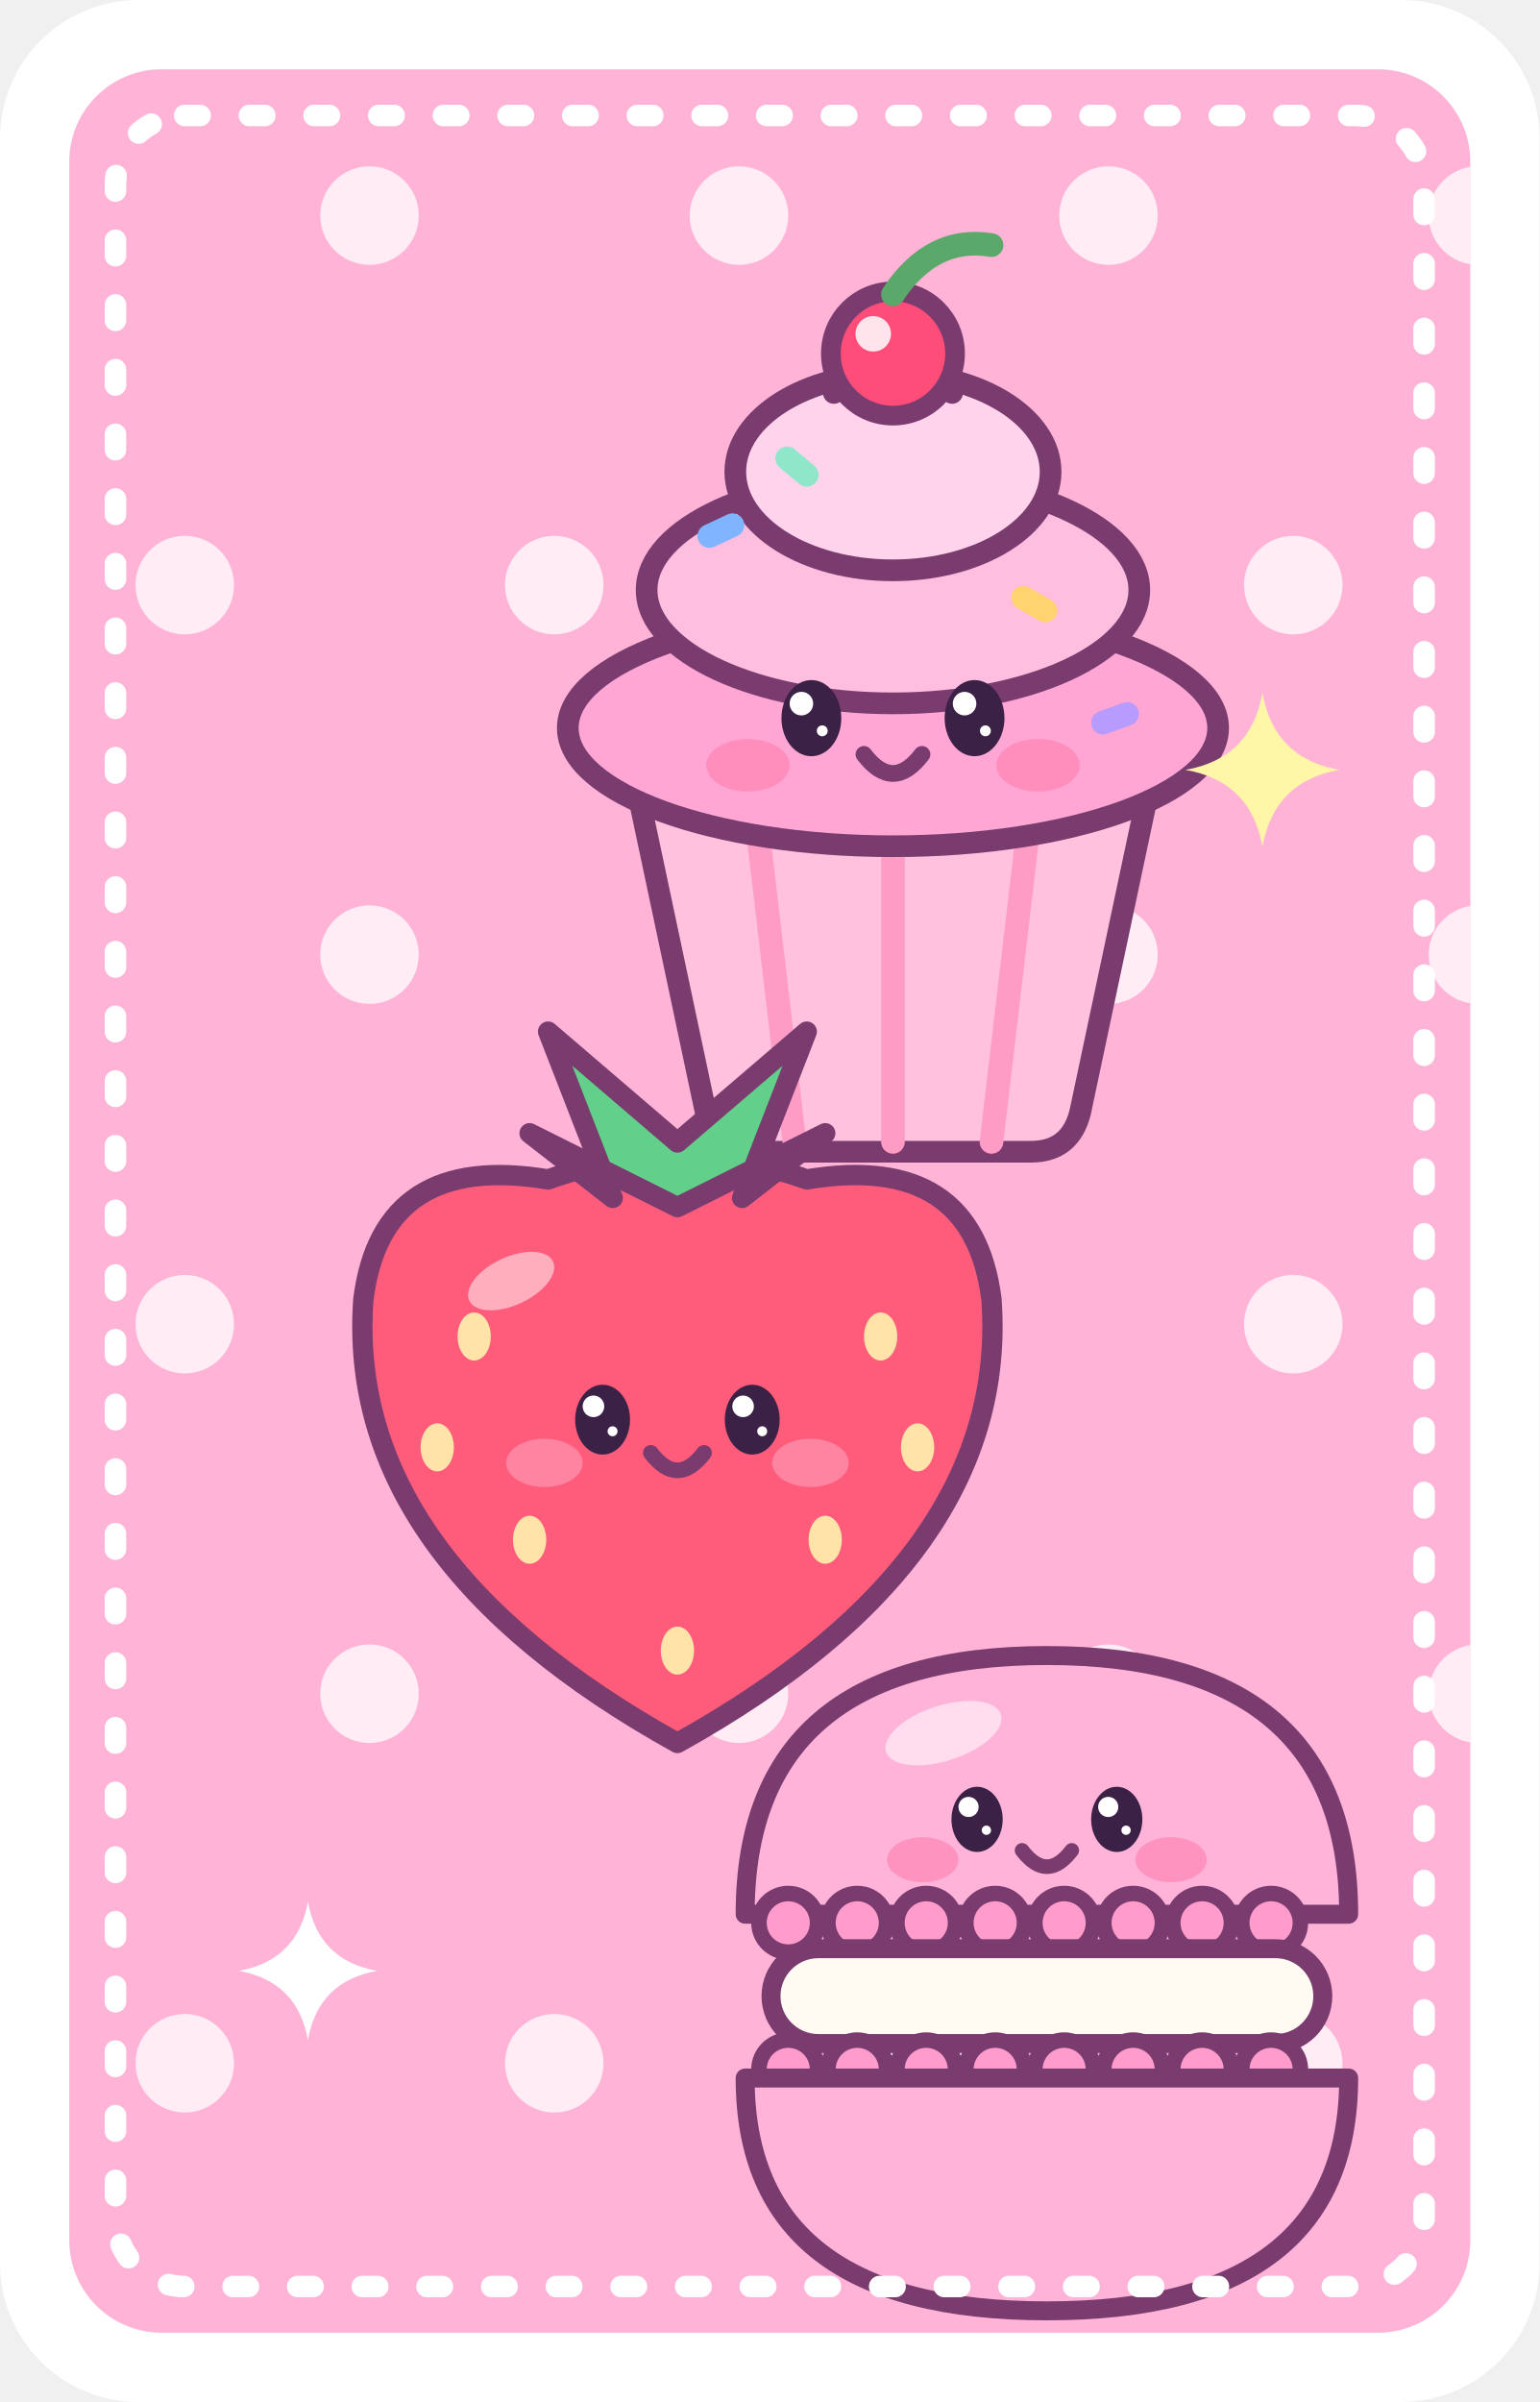
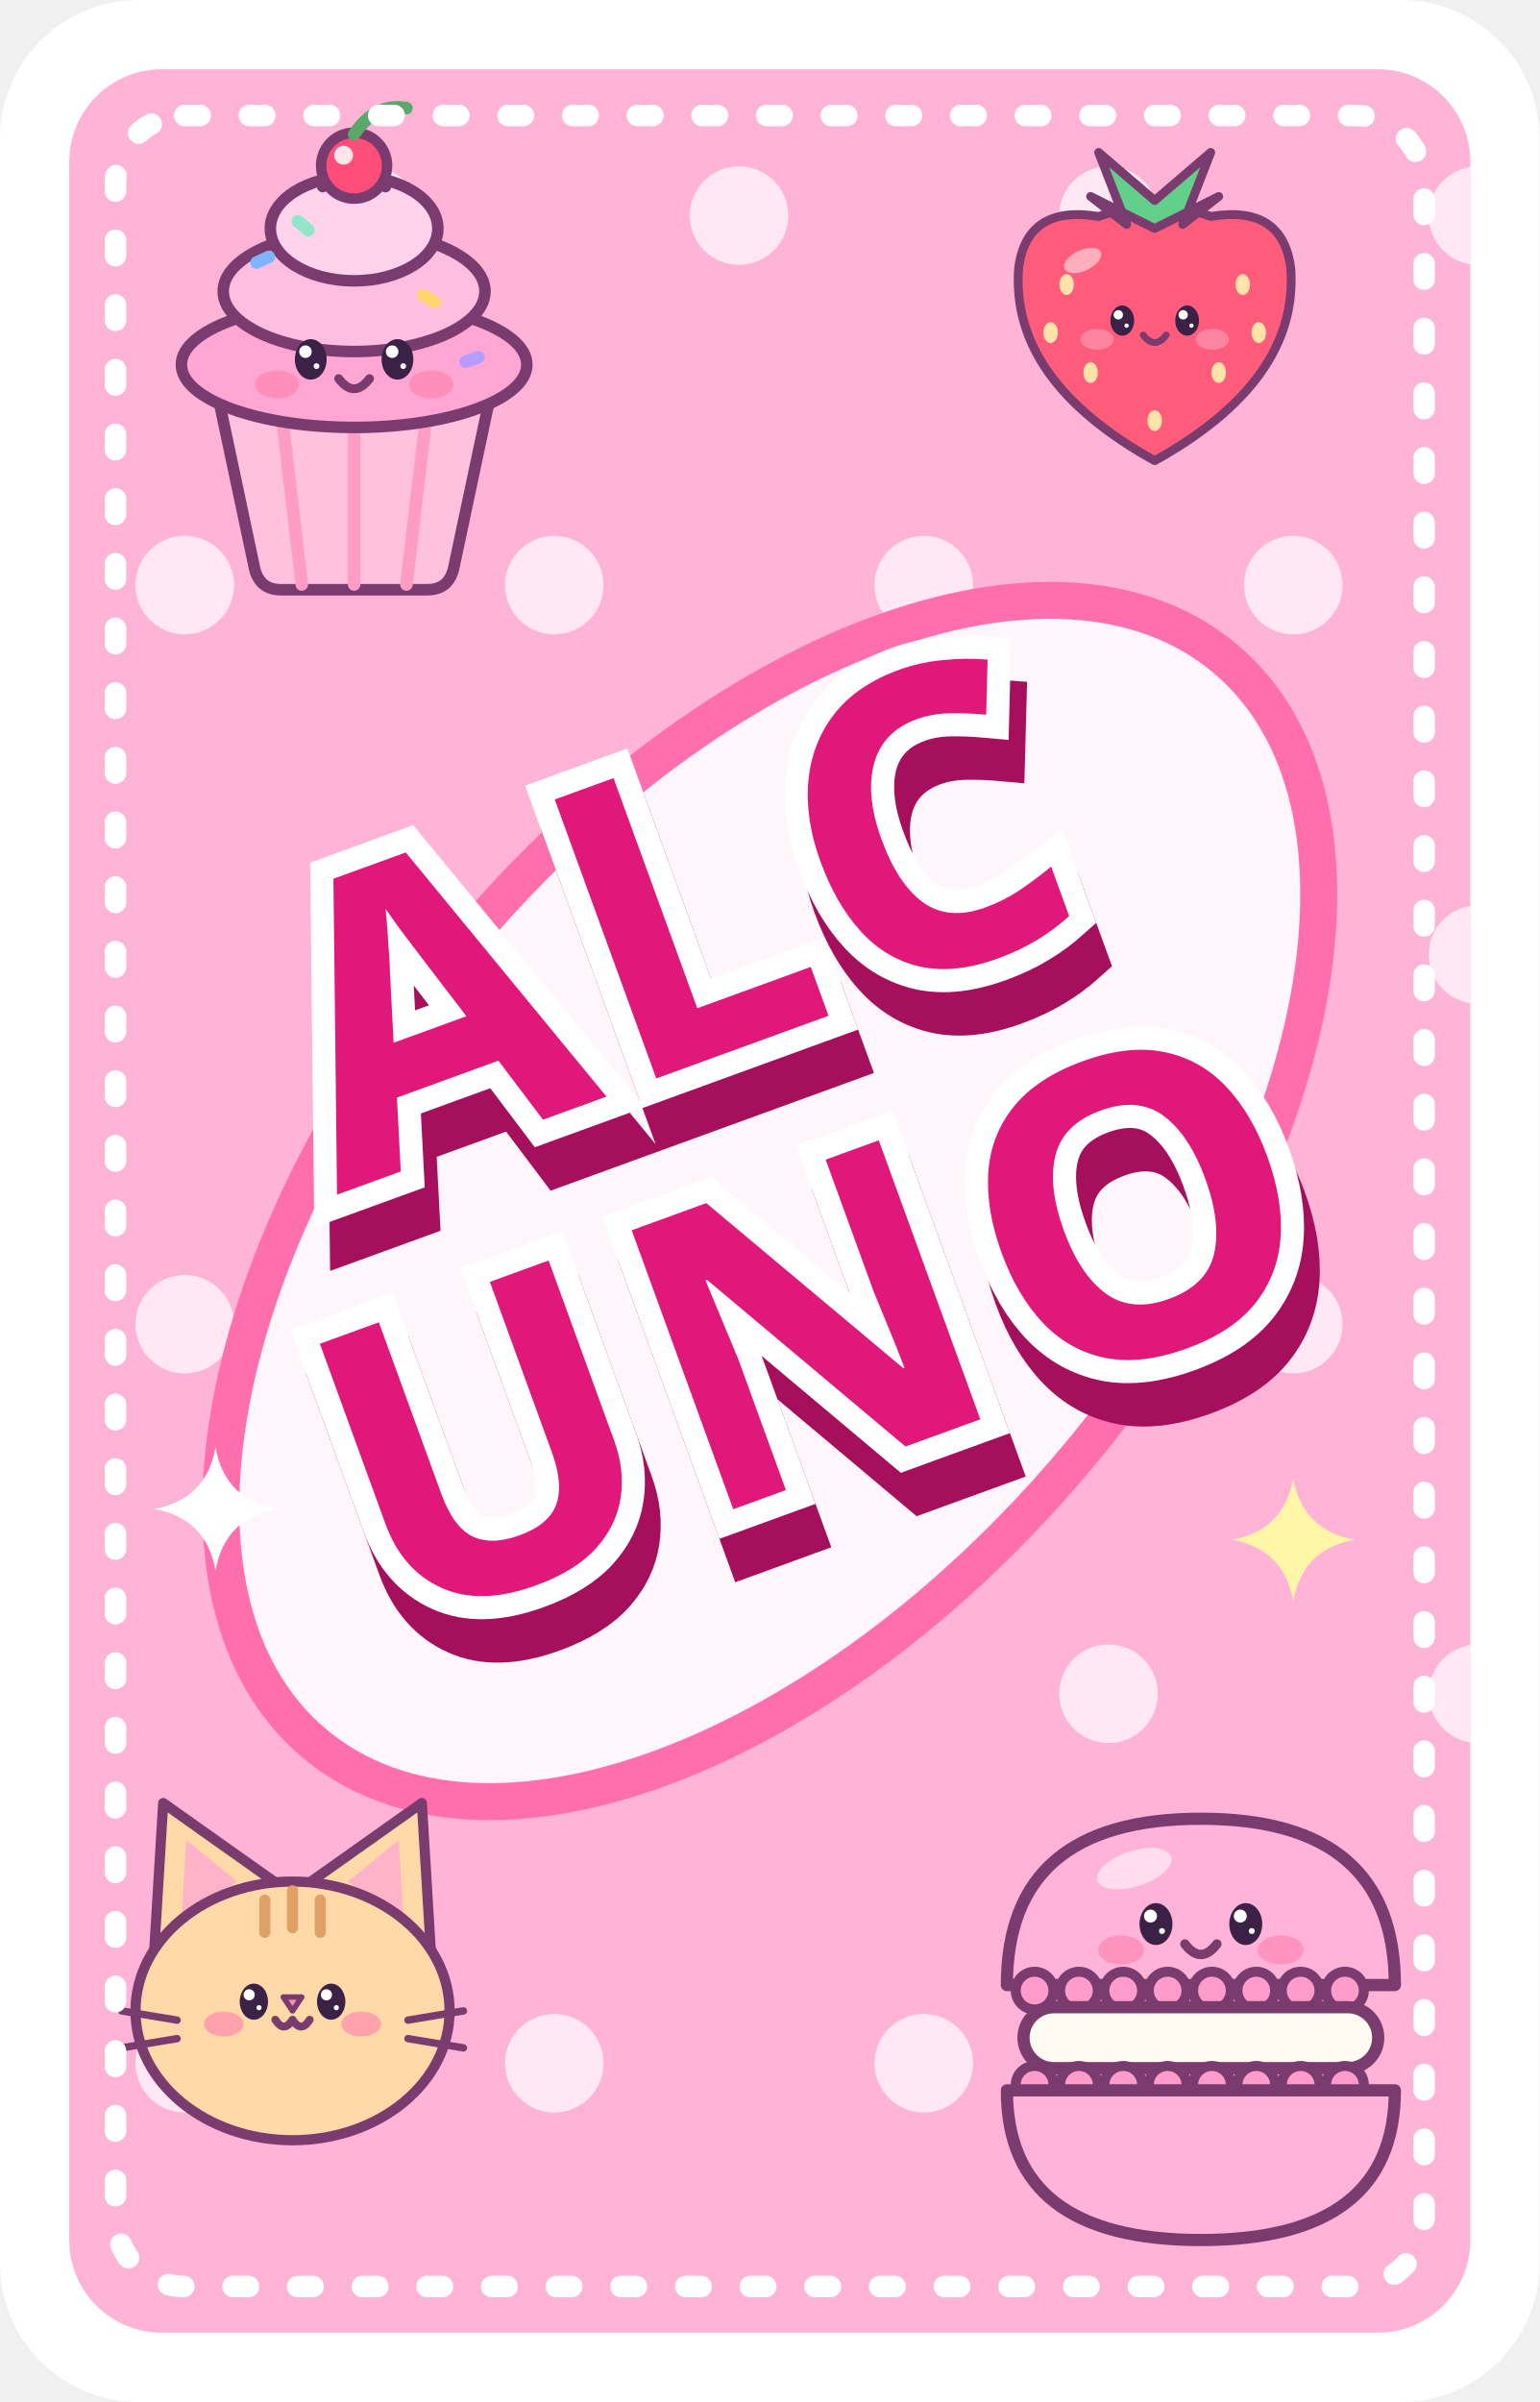
<svg xmlns="http://www.w3.org/2000/svg" viewBox="0 0 100 156">
  <defs>
    <clipPath id="int">
      <rect x="4.5" y="4.5" width="91" height="147" rx="6" />
    </clipPath>
  </defs>
  <rect x="0" y="0" width="100" height="156" rx="9" fill="#fff" />
  <rect x="4.5" y="4.5" width="91" height="147" rx="6" fill="#ffb3d6" />
  <g clip-path="url(#int)">
-     <circle cx="24" cy="14" r="3.2" fill="#fff" opacity=".75" />
-     <circle cx="48" cy="14" r="3.2" fill="#fff" opacity=".75" />
-     <circle cx="72" cy="14" r="3.2" fill="#fff" opacity=".75" />
-     <circle cx="96" cy="14" r="3.2" fill="#fff" opacity=".75" />
-     <circle cx="12" cy="38" r="3.2" fill="#fff" opacity=".75" />
-     <circle cx="36" cy="38" r="3.2" fill="#fff" opacity=".75" />
-     <circle cx="60" cy="38" r="3.2" fill="#fff" opacity=".75" />
-     <circle cx="84" cy="38" r="3.2" fill="#fff" opacity=".75" />
-     <circle cx="24" cy="62" r="3.2" fill="#fff" opacity=".75" />
-     <circle cx="48" cy="62" r="3.2" fill="#fff" opacity=".75" />
-     <circle cx="72" cy="62" r="3.2" fill="#fff" opacity=".75" />
-     <circle cx="96" cy="62" r="3.2" fill="#fff" opacity=".75" />
-     <circle cx="12" cy="86" r="3.2" fill="#fff" opacity=".75" />
-     <circle cx="36" cy="86" r="3.2" fill="#fff" opacity=".75" />
-     <circle cx="60" cy="86" r="3.2" fill="#fff" opacity=".75" />
-     <circle cx="84" cy="86" r="3.2" fill="#fff" opacity=".75" />
-     <circle cx="24" cy="110" r="3.2" fill="#fff" opacity=".75" />
-     <circle cx="48" cy="110" r="3.2" fill="#fff" opacity=".75" />
-     <circle cx="72" cy="110" r="3.2" fill="#fff" opacity=".75" />
-     <circle cx="96" cy="110" r="3.2" fill="#fff" opacity=".75" />
-     <circle cx="12" cy="134" r="3.2" fill="#fff" opacity=".75" />
-     <circle cx="36" cy="134" r="3.2" fill="#fff" opacity=".75" />
-     <circle cx="60" cy="134" r="3.2" fill="#fff" opacity=".75" />
-     <circle cx="84" cy="134" r="3.2" fill="#fff" opacity=".75" />
-     <g transform="translate(26 14) scale(.64)">
+     <circle cx="24" cy="14" r="3.2" fill="#fff" opacity=".7" />
+     <circle cx="48" cy="14" r="3.2" fill="#fff" opacity=".7" />
+     <circle cx="72" cy="14" r="3.2" fill="#fff" opacity=".7" />
+     <circle cx="96" cy="14" r="3.2" fill="#fff" opacity=".7" />
+     <circle cx="12" cy="38" r="3.2" fill="#fff" opacity=".7" />
+     <circle cx="36" cy="38" r="3.2" fill="#fff" opacity=".7" />
+     <circle cx="60" cy="38" r="3.2" fill="#fff" opacity=".7" />
+     <circle cx="84" cy="38" r="3.2" fill="#fff" opacity=".7" />
+     <circle cx="24" cy="62" r="3.2" fill="#fff" opacity=".7" />
+     <circle cx="48" cy="62" r="3.2" fill="#fff" opacity=".7" />
+     <circle cx="72" cy="62" r="3.2" fill="#fff" opacity=".7" />
+     <circle cx="96" cy="62" r="3.2" fill="#fff" opacity=".7" />
+     <circle cx="12" cy="86" r="3.2" fill="#fff" opacity=".7" />
+     <circle cx="36" cy="86" r="3.2" fill="#fff" opacity=".7" />
+     <circle cx="60" cy="86" r="3.2" fill="#fff" opacity=".7" />
+     <circle cx="84" cy="86" r="3.2" fill="#fff" opacity=".7" />
+     <circle cx="24" cy="110" r="3.2" fill="#fff" opacity=".7" />
+     <circle cx="48" cy="110" r="3.2" fill="#fff" opacity=".7" />
+     <circle cx="72" cy="110" r="3.2" fill="#fff" opacity=".7" />
+     <circle cx="96" cy="110" r="3.2" fill="#fff" opacity=".7" />
+     <circle cx="12" cy="134" r="3.2" fill="#fff" opacity=".7" />
+     <circle cx="36" cy="134" r="3.2" fill="#fff" opacity=".7" />
+     <circle cx="60" cy="134" r="3.2" fill="#fff" opacity=".7" />
+     <circle cx="84" cy="134" r="3.2" fill="#fff" opacity=".7" />
+     <ellipse cx="50" cy="78" rx="46" ry="26" transform="rotate(-50 50 78)" fill="#fff6fb" stroke="#ff6fae" stroke-width="2.4" />
+     <g transform="rotate(-20 50 78)">
+       <text x="50" y="71" font-family="Arial Rounded MT Bold, Arial Black, Impact, sans-serif" font-weight="900" font-size="27" text-anchor="middle" letter-spacing="1" fill="#a60f5b" stroke="#a60f5b" stroke-width="3">ALC</text>
+       <text x="50" y="99" font-family="Arial Rounded MT Bold, Arial Black, Impact, sans-serif" font-weight="900" font-size="27" text-anchor="middle" letter-spacing="1" fill="#a60f5b" stroke="#a60f5b" stroke-width="3">UNO</text>
+     </g>
+     <g transform="rotate(-20 50 78)">
+       <text x="50" y="68" font-family="Arial Rounded MT Bold, Arial Black, Impact, sans-serif" font-weight="900" font-size="27" text-anchor="middle" letter-spacing="1" fill="#e0187a" stroke="#fff" stroke-width="3" paint-order="stroke">ALC</text>
+       <text x="50" y="96" font-family="Arial Rounded MT Bold, Arial Black, Impact, sans-serif" font-weight="900" font-size="27" text-anchor="middle" letter-spacing="1" fill="#e0187a" stroke="#fff" stroke-width="3" paint-order="stroke">UNO</text>
+     </g>
+     <g transform="translate(6 6) rotate(0 17.0 17.0) scale(0.34)">
      <path d="M24 58 L76 58 L69 91 Q68 95 64 95 L36 95 Q32 95 31 91 Z" fill="#ffc1dd" stroke="#7a3b6e" stroke-width="2.2" stroke-linejoin="round" stroke-linecap="round" />
      <path d="M36 60 L40 94 M50 60 L50 94 M64 60 L60 94" stroke="#ff9cc6" stroke-width="2.4" stroke-linecap="round" fill="none" />
      <ellipse cx="50" cy="52" rx="33" ry="12" fill="#ffa6d5" stroke="#7a3b6e" stroke-width="2.2" stroke-linejoin="round" stroke-linecap="round" />
      <ellipse cx="50" cy="38" rx="25" ry="11.5" fill="#ffbde0" stroke="#7a3b6e" stroke-width="2.2" stroke-linejoin="round" stroke-linecap="round" />
      <ellipse cx="50" cy="26" rx="16" ry="10" fill="#ffd3ec" stroke="#7a3b6e" stroke-width="2.2" stroke-linejoin="round" stroke-linecap="round" />
      <path d="M44 18 Q50 6 56 18" fill="#ffd3ec" stroke="#7a3b6e" stroke-width="2.2" stroke-linejoin="round" stroke-linecap="round" />
      <circle cx="50" cy="14" r="6.3" fill="#ff4d79" stroke="#7a3b6e" stroke-width="2" stroke-linejoin="round" stroke-linecap="round" />
      <circle cx="48" cy="12" r="1.8" fill="#fff" opacity=".85" />
      <path d="M50 8 Q54 2 60 3" fill="none" stroke="#5aa86a" stroke-width="2.4" stroke-linecap="round" />
      <rect x="30" y="31" width="5" height="2.4" rx="1.2" fill="#7fb4ff" transform="rotate(-25 32 32)" />
      <rect x="62" y="38" width="5" height="2.4" rx="1.2" fill="#ffd36e" transform="rotate(30 64 39)" />
      <rect x="38" y="24" width="5" height="2.4" rx="1.2" fill="#8fe6c9" transform="rotate(40 40 25)" />
      <rect x="70" y="50" width="5" height="2.4" rx="1.2" fill="#b79bff" transform="rotate(-20 72 51)" />
      <ellipse cx="41.72" cy="51" rx="3.036" ry="3.864" fill="#3b2145" />
      <ellipse cx="58.28" cy="51" rx="3.036" ry="3.864" fill="#3b2145" />
      <circle cx="40.708" cy="49.528" r="1.196" fill="#fff" />
      <circle cx="57.268" cy="49.528" r="1.196" fill="#fff" />
      <circle cx="42.824" cy="52.288" r="0.552" fill="#fff" />
      <circle cx="59.384" cy="52.288" r="0.552" fill="#fff" />
      <ellipse cx="35.28" cy="55.784" rx="4.232" ry="2.668" fill="#ff7fae" opacity=".62" />
      <ellipse cx="64.72" cy="55.784" rx="4.232" ry="2.668" fill="#ff7fae" opacity=".62" />
      <path d="M47.056 54.68 Q50 58.544 52.944 54.68" fill="none" stroke="#7a3b6e" stroke-width="1.7" stroke-linejoin="round" stroke-linecap="round" />
    </g>
-     <g transform="translate(14 58) scale(.6)">
+     <g transform="translate(62 6) rotate(0 13.0 13.0) scale(0.26)">
      <path d="M50 92 Q14 72 16 44 Q18 28 36 31 Q50 26 64 31 Q82 28 84 44 Q86 72 50 92Z" fill="#ff5c7c" stroke="#7a3b6e" stroke-width="2.2" stroke-linejoin="round" stroke-linecap="round" />
      <path d="M50 34 L34 26 L43 33 L36 15 L50 27 L64 15 L57 33 L66 26Z" fill="#62cf8a" stroke="#7a3b6e" stroke-width="2.2" stroke-linejoin="round" stroke-linecap="round" />
      <g fill="#ffe3a8">
        <ellipse cx="28" cy="48" rx="1.8" ry="2.6" />
        <ellipse cx="72" cy="48" rx="1.8" ry="2.6" />
        <ellipse cx="34" cy="70" rx="1.8" ry="2.6" />
        <ellipse cx="66" cy="70" rx="1.8" ry="2.6" />
        <ellipse cx="50" cy="82" rx="1.8" ry="2.6" />
        <ellipse cx="24" cy="60" rx="1.8" ry="2.6" />
        <ellipse cx="76" cy="60" rx="1.8" ry="2.6" />
      </g>
      <ellipse cx="32" cy="42" rx="5" ry="2.6" fill="#fff" opacity=".5" transform="rotate(-25 32 42)" />
      <ellipse cx="41.9" cy="57" rx="2.97" ry="3.78" fill="#3b2145" />
      <ellipse cx="58.1" cy="57" rx="2.97" ry="3.78" fill="#3b2145" />
      <circle cx="40.91" cy="55.56" r="1.17" fill="#fff" />
      <circle cx="57.11" cy="55.56" r="1.17" fill="#fff" />
      <circle cx="42.98" cy="58.26" r="0.54" fill="#fff" />
      <circle cx="59.18" cy="58.26" r="0.54" fill="#fff" />
      <ellipse cx="35.6" cy="61.68" rx="4.14" ry="2.61" fill="#ff9cb8" opacity=".62" />
      <ellipse cx="64.4" cy="61.68" rx="4.14" ry="2.61" fill="#ff9cb8" opacity=".62" />
      <path d="M47.12 60.6 Q50 64.38 52.88 60.6" fill="none" stroke="#7a3b6e" stroke-width="1.7" stroke-linejoin="round" stroke-linecap="round" />
    </g>
-     <g transform="translate(40 98) scale(.56)">
+     <g transform="translate(60 112) rotate(0 18.0 18.0) scale(0.36)">
      <path d="M15 47 Q15 17 50 17 Q85 17 85 47 Z" fill="#ffb3d9" stroke="#7a3b6e" stroke-width="2.2" stroke-linejoin="round" stroke-linecap="round" />
      <g fill="#ff9ccb" stroke="#7a3b6e" stroke-width="1.8">
        <circle cx="20" cy="48" r="3.4" />
        <circle cx="28" cy="48" r="3.4" />
        <circle cx="36" cy="48" r="3.4" />
        <circle cx="44" cy="48" r="3.4" />
        <circle cx="52" cy="48" r="3.4" />
        <circle cx="60" cy="48" r="3.4" />
        <circle cx="68" cy="48" r="3.4" />
        <circle cx="76" cy="48" r="3.4" />
      </g>
      <rect x="18" y="51" width="64" height="11" rx="5.5" fill="#fffaf2" stroke="#7a3b6e" stroke-width="2.2" stroke-linejoin="round" stroke-linecap="round" />
      <g fill="#ff9ccb" stroke="#7a3b6e" stroke-width="1.8">
        <circle cx="20" cy="65" r="3.4" />
        <circle cx="28" cy="65" r="3.4" />
        <circle cx="36" cy="65" r="3.4" />
        <circle cx="44" cy="65" r="3.4" />
        <circle cx="52" cy="65" r="3.4" />
        <circle cx="60" cy="65" r="3.4" />
        <circle cx="68" cy="65" r="3.4" />
        <circle cx="76" cy="65" r="3.4" />
      </g>
      <path d="M15 66 Q15 93 50 93 Q85 93 85 66 Z" fill="#ffb3d9" stroke="#7a3b6e" stroke-width="2.2" stroke-linejoin="round" stroke-linecap="round" />
      <ellipse cx="38" cy="26" rx="7" ry="3.2" fill="#fff" opacity=".55" transform="rotate(-18 38 26)" />
      <ellipse cx="41.9" cy="36" rx="2.97" ry="3.78" fill="#3b2145" />
      <ellipse cx="58.1" cy="36" rx="2.97" ry="3.78" fill="#3b2145" />
      <circle cx="40.91" cy="34.56" r="1.17" fill="#fff" />
      <circle cx="57.11" cy="34.56" r="1.17" fill="#fff" />
      <circle cx="42.98" cy="37.26" r="0.54" fill="#fff" />
      <circle cx="59.18" cy="37.26" r="0.54" fill="#fff" />
      <ellipse cx="35.6" cy="40.68" rx="4.14" ry="2.61" fill="#ff7fae" opacity=".62" />
      <ellipse cx="64.4" cy="40.68" rx="4.14" ry="2.61" fill="#ff7fae" opacity=".62" />
      <path d="M47.12 39.6 Q50 43.38 52.88 39.6" fill="none" stroke="#7a3b6e" stroke-width="1.7" stroke-linejoin="round" stroke-linecap="round" />
    </g>
-     <path d="M82 45 Q82.75 49.25 87 50 Q82.75 50.75 82 55 Q81.25 50.75 77 50 Q81.25 49.25 82 45Z" fill="#fff6a8" />
-     <path d="M20 123.5 Q20.675 127.325 24.5 128 Q20.675 128.675 20 132.5 Q19.325 128.675 15.5 128 Q19.325 127.325 20 123.5Z" fill="#fff" />
+     <g transform="translate(4 112) rotate(0 15.0 15.0) scale(0.3)">
+       <path d="M20 50 L22 17 L46 34 Z" fill="#ffd9a8" stroke="#7a3b6e" stroke-width="2.2" stroke-linejoin="round" stroke-linecap="round" />
+       <path d="M26 42 L27 25 L38 34Z" fill="#ffb3c9" />
+       <path d="M80 50 L78 17 L54 34 Z" fill="#ffd9a8" stroke="#7a3b6e" stroke-width="2.2" stroke-linejoin="round" stroke-linecap="round" />
+       <path d="M74 42 L73 25 L62 34Z" fill="#ffb3c9" />
+       <ellipse cx="50" cy="62" rx="34" ry="28" fill="#ffd9a8" stroke="#7a3b6e" stroke-width="2.2" stroke-linejoin="round" stroke-linecap="round" />
+       <path d="M44 38 L44 45 M50 36 L50 44 M56 38 L56 45" stroke="#e0a066" stroke-width="2.4" stroke-linecap="round" />
+       <path d="M13 62 L25 64 M13 70 L25 68 M87 62 L75 64 M87 70 L75 68" stroke="#7a3b6e" stroke-width="1.6" stroke-linecap="round" />
+       <path d="M48 59 L52 59 L50 62Z" fill="#ff8fb4" stroke="#7a3b6e" stroke-width="1.2" stroke-linejoin="round" stroke-linecap="round" />
+       <ellipse cx="41.63" cy="60" rx="3.069" ry="3.906" fill="#3b2145" />
+       <ellipse cx="58.37" cy="60" rx="3.069" ry="3.906" fill="#3b2145" />
+       <circle cx="40.607" cy="58.512" r="1.209" fill="#fff" />
+       <circle cx="57.347" cy="58.512" r="1.209" fill="#fff" />
+       <circle cx="42.746" cy="61.302" r="0.558" fill="#fff" />
+       <circle cx="59.486" cy="61.302" r="0.558" fill="#fff" />
+       <ellipse cx="35.12" cy="64.836" rx="4.278" ry="2.697" fill="#ff7fae" opacity=".62" />
+       <ellipse cx="64.88" cy="64.836" rx="4.278" ry="2.697" fill="#ff7fae" opacity=".62" />
+       <path d="M46.28 63.906 q1.86 2.976 3.72 0 q1.86 2.976 3.72 0" fill="none" stroke="#7a3b6e" stroke-width="1.7" stroke-linejoin="round" stroke-linecap="round" />
+     </g>
+     <path d="M84 96 Q84.6 99.4 88 100 Q84.6 100.6 84 104 Q83.4 100.6 80 100 Q83.4 99.4 84 96Z" fill="#fff6a8" />
+     <path d="M14 94 Q14.6 97.4 18 98 Q14.6 98.6 14 102 Q13.4 98.6 10 98 Q13.4 97.4 14 94Z" fill="#fff" />
  </g>
  <rect x="7.5" y="7.5" width="85" height="141" rx="4.5" fill="none" stroke="#fff" stroke-width="1.4" stroke-dasharray="1 3.2" stroke-linecap="round" />
</svg>
